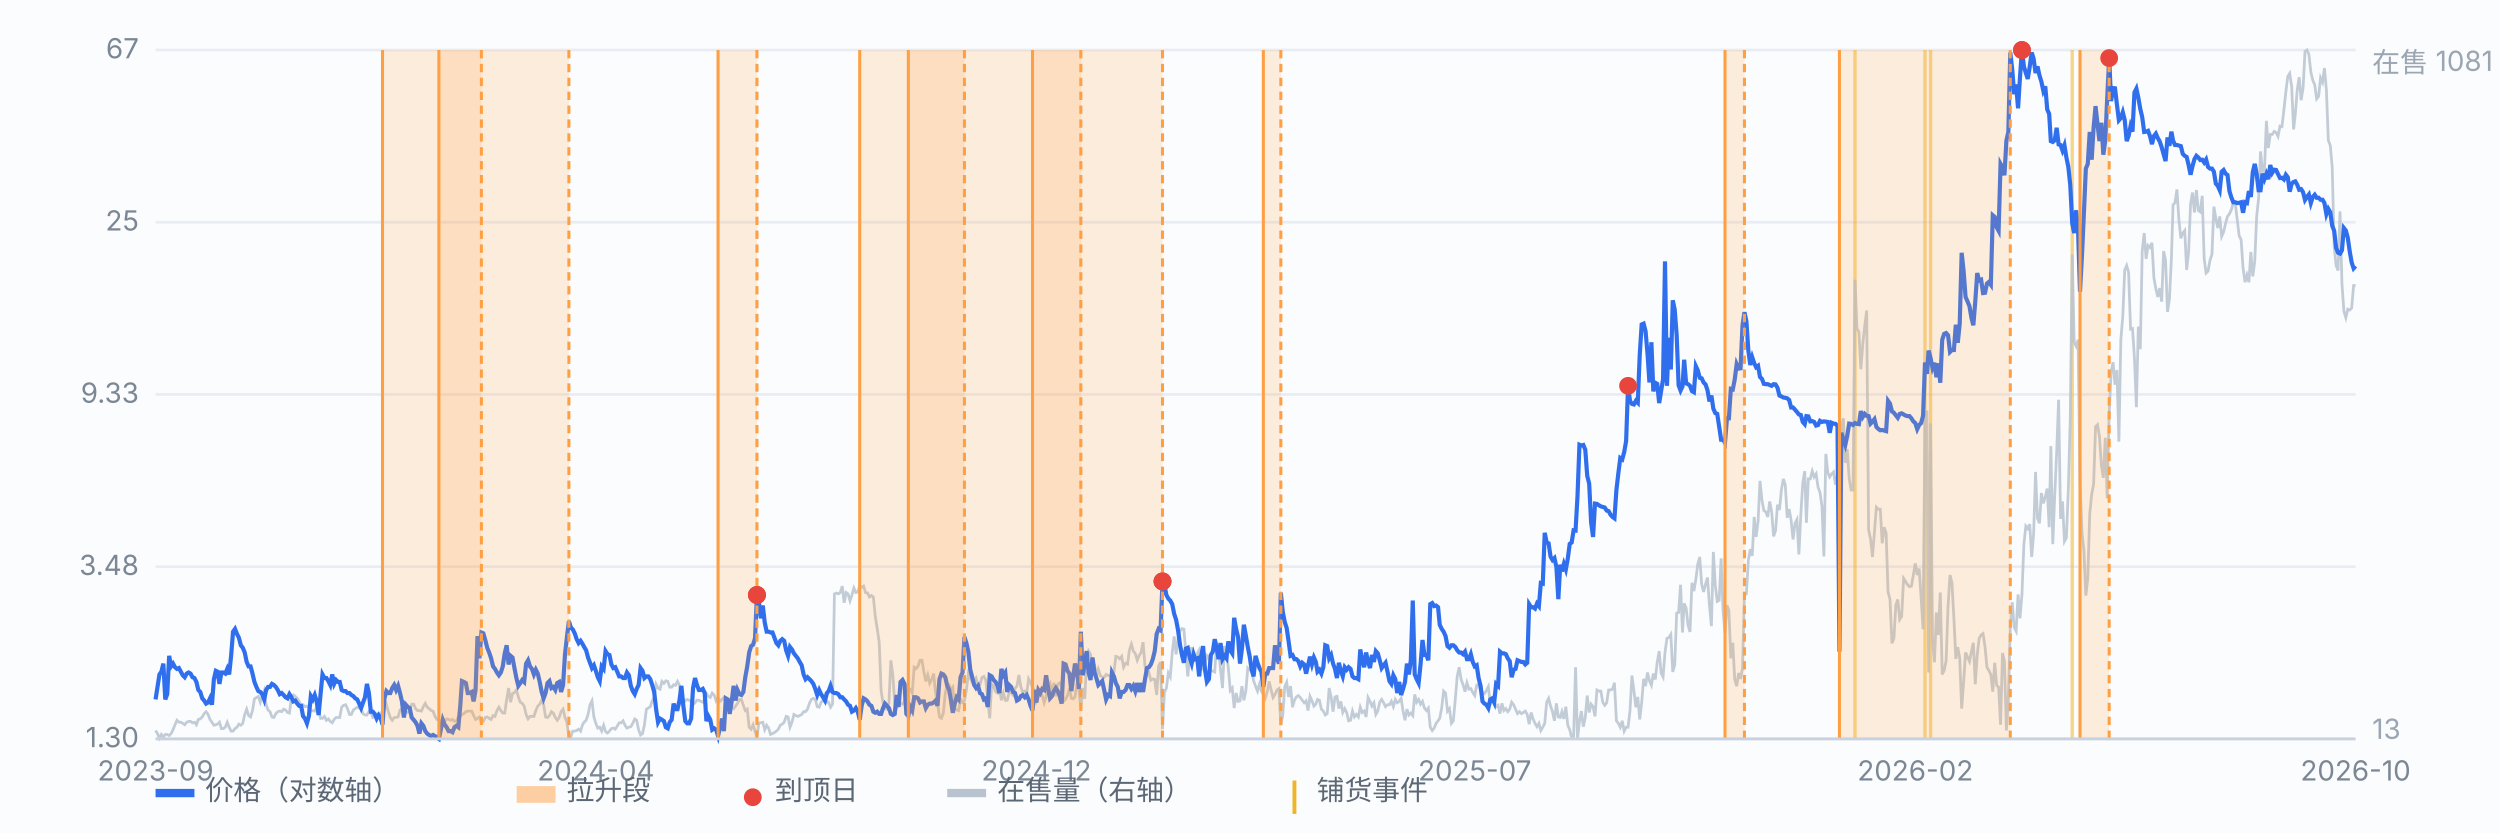
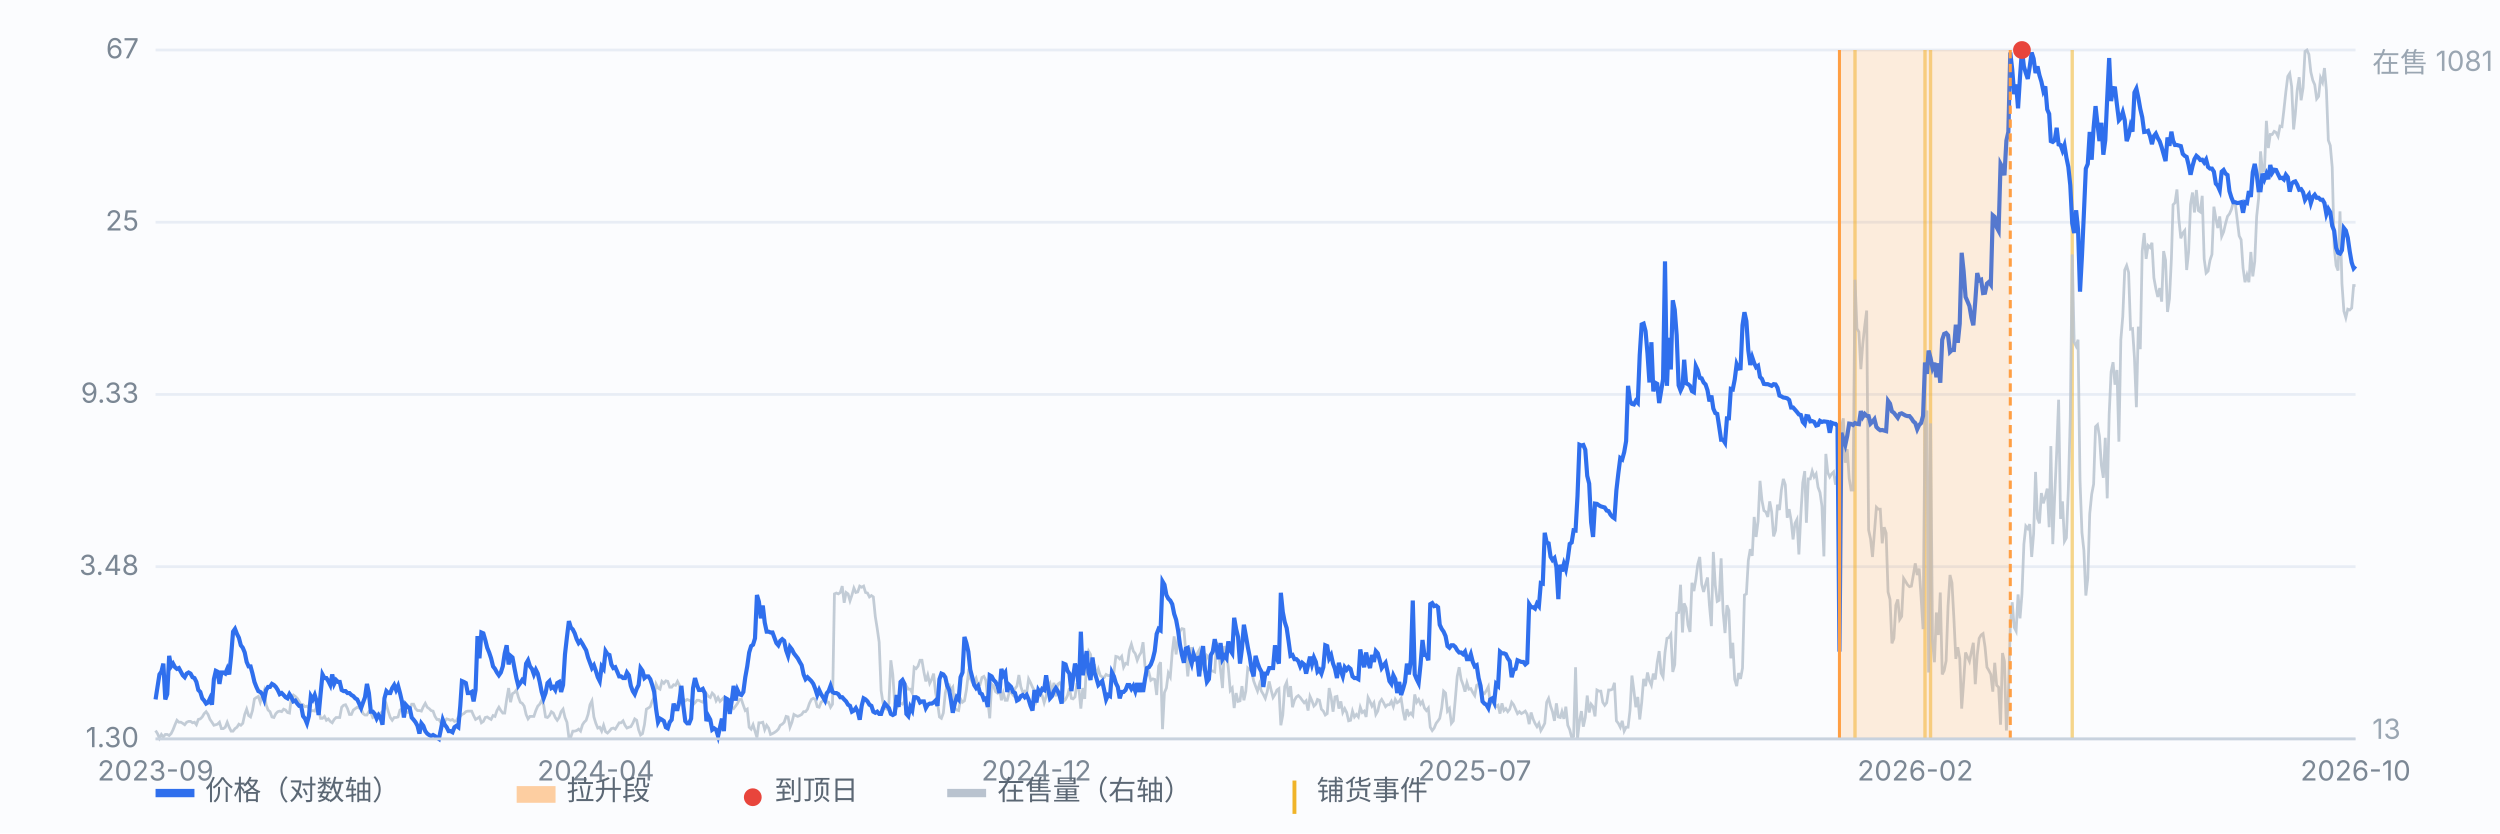
<svg xmlns="http://www.w3.org/2000/svg" viewBox="0 0 900 300" preserveAspectRatio="xMidYMid meet" style="width:100%;max-width:900px;height:auto;display:block" font-family="-apple-system,Segoe UI,Microsoft YaHei,sans-serif" font-size="10">
  <rect x="0" y="0" width="900" height="300" fill="#fbfcfe" />
  <line x1="56" y1="266.0" x2="848" y2="266.0" stroke="#e8edf5" stroke-width="1" />
  <text x="50" y="269.0" text-anchor="end" fill="#7b8794">1.30</text>
  <line x1="56" y1="204.0" x2="848" y2="204.0" stroke="#e8edf5" stroke-width="1" />
  <text x="50" y="207.0" text-anchor="end" fill="#7b8794">3.48</text>
  <line x1="56" y1="142.0" x2="848" y2="142.0" stroke="#e8edf5" stroke-width="1" />
  <text x="50" y="145.0" text-anchor="end" fill="#7b8794">9.33</text>
  <line x1="56" y1="80.0" x2="848" y2="80.0" stroke="#e8edf5" stroke-width="1" />
  <text x="50" y="83.0" text-anchor="end" fill="#7b8794">25</text>
  <line x1="56" y1="18.0" x2="848" y2="18.0" stroke="#e8edf5" stroke-width="1" />
  <text x="50" y="21.0" text-anchor="end" fill="#7b8794">67</text>
  <line x1="667.8" y1="18" x2="667.8" y2="266" stroke="#f0b429" stroke-width="1.2" opacity="0.55" />
  <line x1="693.0" y1="18" x2="693.0" y2="266" stroke="#f0b429" stroke-width="1.2" opacity="0.55" />
  <line x1="695.0" y1="18" x2="695.0" y2="266" stroke="#f0b429" stroke-width="1.2" opacity="0.55" />
  <line x1="746.0" y1="18" x2="746.0" y2="266" stroke="#f0b429" stroke-width="1.2" opacity="0.55" />
  <path d="M56.0 263.0 L56.7 264.1 L57.4 265.8 L58.1 264.4 L58.8 265.3 L59.5 264.4 L60.2 264.4 L60.9 264.8 L61.6 264.1 L62.3 262.7 L63.0 260.9 L63.7 259.3 L64.4 260.0 L65.1 260.0 L65.8 260.4 L66.5 260.9 L67.2 260.0 L67.9 259.7 L68.6 259.7 L69.3 260.2 L70.0 260.0 L70.7 260.9 L71.4 259.0 L72.1 258.8 L72.8 258.1 L73.5 256.9 L74.2 256.2 L74.9 257.2 L75.6 259.0 L76.3 260.0 L77.0 261.1 L77.7 260.9 L78.3 260.7 L79.0 260.0 L79.7 262.3 L80.4 262.3 L81.1 261.8 L81.8 260.0 L82.5 261.8 L83.2 263.2 L83.9 263.2 L84.6 262.3 L85.3 261.8 L86.0 260.7 L86.7 261.1 L87.4 260.4 L88.1 257.2 L88.8 255.3 L89.5 257.6 L90.2 258.1 L90.9 255.8 L91.6 251.6 L92.3 251.1 L93.0 250.7 L93.7 252.8 L94.4 250.4 L95.1 248.6 L95.8 253.7 L96.5 255.6 L97.2 256.2 L97.9 258.1 L98.6 258.3 L99.3 256.9 L100.0 256.2 L100.7 256.0 L101.4 256.2 L102.1 255.3 L102.8 255.6 L103.5 256.5 L104.2 256.7 L104.9 251.1 L105.6 250.2 L106.3 250.7 L107.0 251.4 L107.7 252.5 L108.4 253.9 L109.1 253.7 L109.8 254.4 L110.5 254.2 L111.2 254.9 L111.9 256.0 L112.6 255.8 L113.3 256.0 L114.0 254.6 L114.7 255.3 L115.4 258.6 L116.1 258.6 L116.8 257.9 L117.5 259.3 L118.2 258.8 L118.9 259.7 L119.6 260.2 L120.3 259.0 L121.0 258.3 L121.7 258.3 L122.3 258.3 L123.0 254.6 L123.7 253.9 L124.4 253.7 L125.1 255.1 L125.8 257.2 L126.5 257.2 L127.2 255.6 L127.9 255.1 L128.6 254.6 L129.3 254.9 L130.0 255.1 L130.7 256.9 L131.4 257.4 L132.1 257.4 L132.8 256.2 L133.5 256.5 L134.2 258.3 L134.9 257.9 L135.6 257.6 L136.3 257.9 L137.0 256.7 L137.7 256.2 L138.4 255.3 L139.1 253.7 L139.8 256.2 L140.5 258.3 L141.2 259.3 L141.9 258.3 L142.6 258.3 L143.3 258.1 L144.0 255.6 L144.7 255.3 L145.4 256.2 L146.1 256.2 L146.8 256.5 L147.5 255.8 L148.2 253.5 L148.9 253.5 L149.6 255.1 L150.3 255.8 L151.0 255.8 L151.7 256.0 L152.4 254.4 L153.1 253.2 L153.8 254.6 L154.5 255.1 L155.2 255.8 L155.9 256.0 L156.6 257.9 L157.3 259.0 L158.0 259.0 L158.7 260.2 L159.4 260.7 L160.1 259.7 L160.8 258.8 L161.5 259.0 L162.2 259.3 L162.9 259.0 L163.6 259.7 L164.3 259.5 L165.0 258.1 L165.7 257.9 L166.3 257.2 L167.0 256.9 L167.7 256.2 L168.4 256.0 L169.1 256.0 L169.8 256.0 L170.5 257.6 L171.2 259.0 L171.9 258.6 L172.6 258.1 L173.3 260.2 L174.0 259.7 L174.7 258.3 L175.4 258.1 L176.1 258.6 L176.8 259.0 L177.5 257.6 L178.2 257.9 L178.9 255.8 L179.6 254.6 L180.3 255.8 L181.0 256.7 L181.7 256.7 L182.4 251.8 L183.1 247.7 L183.8 252.8 L184.5 249.7 L185.2 249.3 L185.9 248.4 L186.6 250.9 L187.3 252.8 L188.0 253.2 L188.7 254.2 L189.4 257.2 L190.1 258.8 L190.8 257.9 L191.5 257.9 L192.2 257.9 L192.9 255.8 L193.6 254.2 L194.3 253.5 L195.0 252.1 L195.7 253.7 L196.4 258.1 L197.1 258.3 L197.8 257.6 L198.5 256.2 L199.2 256.7 L199.9 258.3 L200.6 259.3 L201.3 258.3 L202.0 256.2 L202.7 255.3 L203.4 258.3 L204.1 260.0 L204.8 265.5 L205.5 265.3 L206.2 263.2 L206.9 263.2 L207.6 263.0 L208.3 262.5 L209.0 263.2 L209.7 260.9 L210.3 260.0 L211.0 259.3 L211.7 257.2 L212.4 253.7 L213.1 252.3 L213.8 258.1 L214.5 260.4 L215.2 262.1 L215.9 261.8 L216.6 263.2 L217.3 261.1 L218.0 263.4 L218.7 263.9 L219.4 263.2 L220.1 262.3 L220.8 262.1 L221.5 262.5 L222.2 261.4 L222.9 260.2 L223.6 260.2 L224.3 259.5 L225.0 261.1 L225.7 262.1 L226.4 261.8 L227.1 261.6 L227.8 260.4 L228.5 258.8 L229.2 259.3 L229.9 262.7 L230.6 264.6 L231.3 264.1 L232.0 260.9 L232.7 255.3 L233.4 254.9 L234.1 254.4 L234.8 252.3 L235.5 251.1 L236.2 246.3 L236.9 247.7 L237.6 248.1 L238.3 245.3 L239.0 246.0 L239.7 245.1 L240.4 245.3 L241.1 247.4 L241.8 247.4 L242.5 246.5 L243.2 246.7 L243.9 245.3 L244.6 246.7 L245.3 252.8 L246.0 251.6 L246.7 252.3 L247.4 251.8 L248.1 252.1 L248.8 252.5 L249.5 253.7 L250.2 253.0 L250.9 252.1 L251.6 252.1 L252.3 252.5 L253.0 252.8 L253.7 251.6 L254.3 249.7 L255.0 250.7 L255.7 251.1 L256.4 249.5 L257.1 250.2 L257.8 252.3 L258.5 251.1 L259.2 252.5 L259.9 251.8 L260.6 251.1 L261.3 253.5 L262.0 251.8 L262.7 252.5 L263.4 254.6 L264.1 255.1 L264.8 254.2 L265.5 253.2 L266.2 251.8 L266.9 251.8 L267.6 253.9 L268.3 255.8 L269.0 255.3 L269.7 261.8 L270.4 262.5 L271.1 260.9 L271.8 263.2 L272.5 265.5 L273.2 260.2 L273.9 260.2 L274.6 260.0 L275.3 262.7 L276.0 261.1 L276.7 262.1 L277.4 264.4 L278.1 264.1 L278.8 263.7 L279.5 263.2 L280.2 262.5 L280.9 261.1 L281.6 260.7 L282.3 260.0 L283.0 257.9 L283.7 258.1 L284.4 261.8 L285.1 260.0 L285.8 257.2 L286.5 257.6 L287.2 257.9 L287.9 257.6 L288.6 257.2 L289.3 256.2 L290.0 256.2 L290.7 255.3 L291.4 253.2 L292.1 251.8 L292.8 251.4 L293.5 251.8 L294.2 254.4 L294.9 254.6 L295.6 252.8 L296.3 252.3 L297.0 250.4 L297.7 252.8 L298.3 252.8 L299.0 254.6 L299.7 253.5 L300.4 213.8 L301.1 213.5 L301.8 213.8 L302.5 213.3 L303.2 211.0 L303.9 217.0 L304.6 213.3 L305.3 213.8 L306.0 216.3 L306.7 214.2 L307.4 211.7 L308.1 213.3 L308.8 213.1 L309.5 211.0 L310.2 211.4 L310.9 211.0 L311.6 213.3 L312.3 213.5 L313.0 214.9 L313.7 214.4 L314.4 214.9 L315.1 221.9 L315.8 226.3 L316.5 231.2 L317.2 248.6 L317.9 253.2 L318.6 254.9 L319.3 255.3 L320.0 253.2 L320.7 237.7 L321.4 242.8 L322.1 253.2 L322.8 254.9 L323.5 253.7 L324.2 253.2 L324.9 253.5 L325.6 252.5 L326.3 247.0 L327.0 248.1 L327.7 248.1 L328.4 249.5 L329.1 240.2 L329.8 240.7 L330.5 239.8 L331.2 237.7 L331.9 237.7 L332.6 241.9 L333.3 245.3 L334.0 243.0 L334.7 246.0 L335.4 244.6 L336.1 242.5 L336.8 249.3 L337.5 253.0 L338.2 258.1 L338.9 258.6 L339.6 256.7 L340.3 249.5 L341.0 246.5 L341.7 246.5 L342.3 248.4 L343.0 247.4 L343.7 254.9 L344.4 255.6 L345.1 255.8 L345.8 251.6 L346.5 252.8 L347.2 252.3 L347.9 248.4 L348.6 242.5 L349.3 244.2 L350.0 245.6 L350.7 245.6 L351.4 244.2 L352.1 246.7 L352.8 246.5 L353.5 243.9 L354.2 243.5 L354.9 244.9 L355.6 251.8 L356.3 258.6 L357.0 246.3 L357.7 247.0 L358.4 249.0 L359.1 249.5 L359.8 247.7 L360.5 252.1 L361.2 249.5 L361.9 252.1 L362.6 252.1 L363.3 249.3 L364.0 249.3 L364.7 250.2 L365.4 247.9 L366.1 247.0 L366.8 243.0 L367.5 247.2 L368.2 249.3 L368.9 248.8 L369.6 249.7 L370.3 244.4 L371.0 245.8 L371.7 247.4 L372.4 248.6 L373.1 252.5 L373.8 250.9 L374.5 249.7 L375.2 250.4 L375.9 253.0 L376.6 250.7 L377.3 247.2 L378.0 246.0 L378.7 249.7 L379.4 245.8 L380.1 250.7 L380.8 246.3 L381.5 245.8 L382.2 247.2 L382.9 252.5 L383.6 251.8 L384.3 250.4 L385.0 247.7 L385.7 251.4 L386.3 251.6 L387.0 250.9 L387.7 246.0 L388.4 247.9 L389.1 255.1 L389.8 247.7 L390.5 251.6 L391.2 237.7 L391.9 234.4 L392.6 235.6 L393.3 241.4 L394.0 239.1 L394.7 243.2 L395.4 240.9 L396.1 243.2 L396.8 243.7 L397.5 243.9 L398.2 242.8 L398.9 243.2 L399.6 243.2 L400.3 243.2 L401.0 242.1 L401.7 236.3 L402.4 236.5 L403.1 237.2 L403.8 236.3 L404.5 240.2 L405.2 238.8 L405.9 239.1 L406.6 234.0 L407.3 231.9 L408.0 234.4 L408.7 235.3 L409.4 237.7 L410.1 236.0 L410.8 234.9 L411.5 231.2 L412.2 239.8 L412.9 243.0 L413.6 242.1 L414.3 244.9 L415.0 244.4 L415.7 244.6 L416.4 250.2 L417.1 239.8 L417.8 238.4 L418.5 262.5 L419.2 249.3 L419.9 247.7 L420.6 242.3 L421.3 243.7 L422.0 234.9 L422.7 229.1 L423.4 235.6 L424.1 229.8 L424.8 227.2 L425.5 226.3 L426.2 226.5 L426.9 234.9 L427.6 243.5 L428.3 236.0 L429.0 233.0 L429.7 237.4 L430.3 237.2 L431.0 235.3 L431.7 234.0 L432.4 241.4 L433.1 235.8 L433.8 238.6 L434.5 236.0 L435.2 236.7 L435.9 241.4 L436.6 241.6 L437.3 241.9 L438.0 231.2 L438.7 234.2 L439.4 241.2 L440.1 247.7 L440.8 232.6 L441.5 234.9 L442.2 240.5 L442.9 248.6 L443.6 247.7 L444.3 254.9 L445.0 249.5 L445.7 252.5 L446.4 252.3 L447.1 247.0 L447.8 252.1 L448.5 248.8 L449.2 240.5 L449.9 241.2 L450.6 241.4 L451.3 245.1 L452.0 247.0 L452.7 248.8 L453.4 246.3 L454.1 248.8 L454.8 250.0 L455.5 251.4 L456.2 249.0 L456.9 245.3 L457.6 248.4 L458.3 251.1 L459.0 250.0 L459.7 248.4 L460.4 247.9 L461.1 261.1 L461.8 257.4 L462.5 247.2 L463.2 245.6 L463.9 250.9 L464.6 247.0 L465.3 254.6 L466.0 252.1 L466.7 250.9 L467.4 250.4 L468.1 251.1 L468.8 252.1 L469.5 253.0 L470.2 252.3 L470.9 255.8 L471.6 250.7 L472.3 252.3 L473.0 254.2 L473.7 253.5 L474.3 251.8 L475.0 252.1 L475.7 255.3 L476.4 256.0 L477.1 257.4 L477.8 256.9 L478.5 247.7 L479.2 250.9 L479.9 256.2 L480.6 250.9 L481.3 250.7 L482.0 255.1 L482.7 252.5 L483.4 256.5 L484.1 255.1 L484.8 256.5 L485.5 259.5 L486.2 259.3 L486.9 256.0 L487.6 258.1 L488.3 257.2 L489.0 258.1 L489.7 254.6 L490.4 256.5 L491.1 256.0 L491.8 258.1 L492.5 251.1 L493.2 252.5 L493.9 254.2 L494.6 253.0 L495.3 257.2 L496.0 256.0 L496.7 252.8 L497.4 251.8 L498.1 253.0 L498.8 254.4 L499.5 253.7 L500.2 253.7 L500.9 252.5 L501.6 254.4 L502.3 251.8 L503.0 253.0 L503.7 252.5 L504.4 251.4 L505.1 256.0 L505.8 259.3 L506.5 255.3 L507.2 257.4 L507.9 256.7 L508.6 257.6 L509.3 250.0 L510.0 252.8 L510.7 251.8 L511.4 253.5 L512.1 252.5 L512.8 254.9 L513.5 255.8 L514.2 254.9 L514.9 261.8 L515.6 263.0 L516.3 262.1 L517.0 260.4 L517.7 259.5 L518.3 258.6 L519.0 254.9 L519.7 248.8 L520.4 249.5 L521.1 256.0 L521.8 255.1 L522.5 260.4 L523.2 259.5 L523.9 251.8 L524.6 243.5 L525.3 240.2 L526.0 244.6 L526.7 246.5 L527.4 249.0 L528.1 245.8 L528.8 248.1 L529.5 247.9 L530.2 249.3 L530.9 250.4 L531.6 246.7 L532.3 246.3 L533.0 248.4 L533.7 249.3 L534.4 249.7 L535.1 248.6 L535.8 247.2 L536.5 253.5 L537.2 252.1 L537.9 252.8 L538.6 254.4 L539.3 253.9 L540.0 256.9 L540.7 253.2 L541.4 255.8 L542.1 255.1 L542.8 256.2 L543.5 255.3 L544.2 252.8 L544.9 253.7 L545.6 255.3 L546.3 256.9 L547.0 256.2 L547.7 256.9 L548.4 256.5 L549.1 256.0 L549.8 257.2 L550.5 260.7 L551.2 256.5 L551.9 258.8 L552.6 260.4 L553.3 261.6 L554.0 260.4 L554.7 263.0 L555.4 261.8 L556.1 260.4 L556.8 252.8 L557.5 251.4 L558.2 254.2 L558.9 256.2 L559.6 259.5 L560.3 253.2 L561.0 258.1 L561.7 258.3 L562.3 256.2 L563.0 258.8 L563.7 254.4 L564.4 261.1 L565.1 262.7 L565.8 265.5 L566.5 265.1 L567.2 240.2 L567.9 266.0 L568.6 259.7 L569.3 256.0 L570.0 261.6 L570.7 258.3 L571.4 250.4 L572.1 256.5 L572.8 253.5 L573.5 254.4 L574.2 257.9 L574.9 248.4 L575.6 248.8 L576.3 248.8 L577.0 252.8 L577.7 253.9 L578.4 253.0 L579.1 248.4 L579.8 248.4 L580.5 248.1 L581.2 245.8 L581.9 259.5 L582.6 260.4 L583.3 261.8 L584.0 259.5 L584.7 263.2 L585.4 261.8 L586.1 261.8 L586.8 255.8 L587.5 243.2 L588.2 248.6 L588.9 254.6 L589.6 250.9 L590.3 259.0 L591.0 253.0 L591.7 244.4 L592.4 247.0 L593.1 242.1 L593.8 245.1 L594.5 246.7 L595.2 242.5 L595.9 244.6 L596.6 238.4 L597.3 234.4 L598.0 242.3 L598.7 243.7 L599.4 234.9 L600.1 229.8 L600.8 229.5 L601.5 228.4 L602.2 241.9 L602.9 239.3 L603.6 220.7 L604.3 220.5 L605.0 210.5 L605.7 227.7 L606.3 217.2 L607.0 218.9 L607.7 225.1 L608.4 227.5 L609.1 209.8 L609.8 212.8 L610.5 208.6 L611.2 203.1 L611.9 200.5 L612.6 210.3 L613.3 213.1 L614.0 210.3 L614.7 207.9 L615.4 217.9 L616.1 225.4 L616.8 198.7 L617.5 210.7 L618.2 216.5 L618.9 216.1 L619.6 201.0 L620.3 220.0 L621.0 227.9 L621.7 217.9 L622.4 219.8 L623.1 237.0 L623.8 231.4 L624.5 244.6 L625.2 247.0 L625.9 242.3 L626.6 244.4 L627.3 240.5 L628.0 214.2 L628.7 213.8 L629.4 201.7 L630.1 197.7 L630.8 200.1 L631.5 186.1 L632.2 193.3 L632.9 187.7 L633.6 173.1 L634.3 180.1 L635.0 183.8 L635.7 184.3 L636.4 186.1 L637.1 180.5 L637.8 184.3 L638.5 193.1 L639.2 191.0 L639.9 181.7 L640.6 183.6 L641.3 176.4 L642.0 172.4 L642.7 174.5 L643.4 186.4 L644.1 183.3 L644.8 187.3 L645.5 194.2 L646.2 188.4 L646.9 187.0 L647.6 199.6 L648.3 185.2 L649.0 173.8 L649.7 169.6 L650.3 188.2 L651.0 172.4 L651.7 172.4 L652.4 169.6 L653.1 171.7 L653.8 170.6 L654.5 175.4 L655.2 177.3 L655.9 182.2 L656.6 200.3 L657.3 163.4 L658.0 170.1 L658.7 171.7 L659.4 170.6 L660.1 169.9 L660.8 174.5 L661.5 171.0 L662.2 164.3 L662.9 153.8 L663.6 150.6 L664.3 166.6 L665.0 161.7 L665.7 172.2 L666.4 176.4 L667.1 176.4 L667.8 100.7 L668.5 118.3 L669.2 119.5 L669.9 132.9 L670.6 123.9 L671.3 117.4 L672.0 111.8 L672.7 190.8 L673.4 194.0 L674.1 200.5 L674.8 191.5 L675.5 182.6 L676.2 183.3 L676.9 183.3 L677.6 195.6 L678.3 189.8 L679.0 191.9 L679.7 213.1 L680.4 215.8 L681.1 231.6 L681.8 229.8 L682.5 217.9 L683.2 215.8 L683.9 223.0 L684.6 221.9 L685.3 208.2 L686.0 209.3 L686.7 210.5 L687.4 211.2 L688.1 211.0 L688.8 207.0 L689.5 202.8 L690.2 207.0 L690.9 204.7 L691.6 215.1 L692.3 226.5 L693.0 150.4 L693.7 147.8 L694.3 242.1 L695.0 152.4 L695.7 230.7 L696.4 238.4 L697.1 220.5 L697.8 228.6 L698.5 213.3 L699.2 242.8 L699.9 241.4 L700.6 237.9 L701.3 218.2 L702.0 207.0 L702.7 209.8 L703.4 222.6 L704.1 237.2 L704.8 233.0 L705.5 237.0 L706.2 255.1 L706.9 245.6 L707.6 234.9 L708.3 236.5 L709.0 238.1 L709.7 234.7 L710.4 231.4 L711.1 246.3 L711.8 235.8 L712.5 229.8 L713.2 228.6 L713.9 228.1 L714.6 232.8 L715.3 240.2 L716.0 241.4 L716.7 242.8 L717.4 249.0 L718.1 238.6 L718.8 246.7 L719.5 247.4 L720.2 260.9 L720.9 235.1 L721.6 238.1 L722.3 263.0 L723.0 251.4 L723.7 226.1 L724.4 216.8 L725.1 225.8 L725.8 227.2 L726.5 214.0 L727.2 222.6 L727.9 214.0 L728.6 195.9 L729.3 189.4 L730.0 190.3 L730.7 188.7 L731.4 200.5 L732.1 192.2 L732.8 169.9 L733.5 186.6 L734.2 188.4 L734.9 177.5 L735.6 181.2 L736.3 178.9 L737.0 175.9 L737.7 189.8 L738.3 160.6 L739.0 195.9 L739.7 178.2 L740.4 162.9 L741.1 143.9 L741.8 186.8 L742.5 180.5 L743.2 194.9 L743.9 193.6 L744.6 176.1 L745.3 150.4 L746.0 91.6 L746.7 123.2 L747.4 124.6 L748.1 122.3 L748.8 172.9 L749.5 191.7 L750.2 198.2 L750.9 214.4 L751.6 208.2 L752.3 185.0 L753.0 178.0 L753.7 174.3 L754.4 153.6 L755.1 152.9 L755.8 157.1 L756.5 167.5 L757.2 172.0 L757.9 157.6 L758.6 179.4 L759.3 149.2 L760.0 133.9 L760.7 130.4 L761.4 138.5 L762.1 133.2 L762.8 159.0 L763.5 122.3 L764.2 113.9 L764.9 97.2 L765.6 95.6 L766.3 98.1 L767.0 118.5 L767.7 118.3 L768.4 128.8 L769.1 146.6 L769.8 117.6 L770.5 125.7 L771.2 90.4 L771.9 83.9 L772.6 93.2 L773.3 88.4 L774.0 89.1 L774.7 87.4 L775.4 100.0 L776.1 103.9 L776.8 106.9 L777.5 103.7 L778.2 108.6 L778.9 90.4 L779.6 93.7 L780.3 112.3 L781.0 107.6 L781.7 93.2 L782.3 73.7 L783.0 73.0 L783.7 68.2 L784.4 79.1 L785.1 85.8 L785.8 83.9 L786.5 83.0 L787.2 97.2 L787.9 90.7 L788.6 73.5 L789.3 69.3 L790.0 76.5 L790.7 68.4 L791.4 75.8 L792.1 76.3 L792.8 70.5 L793.5 93.2 L794.2 98.3 L794.9 97.6 L795.6 93.7 L796.3 91.6 L797.0 74.4 L797.7 78.6 L798.4 82.1 L799.1 77.9 L799.8 85.1 L800.5 83.5 L801.2 80.5 L801.9 77.9 L802.6 77.0 L803.3 75.4 L804.0 72.8 L804.7 73.3 L805.4 79.1 L806.1 84.9 L806.8 86.3 L807.5 96.5 L808.2 101.6 L808.9 99.0 L809.6 101.6 L810.3 90.7 L811.0 99.5 L811.7 94.2 L812.4 77.9 L813.1 71.4 L813.8 54.5 L814.5 61.7 L815.2 61.4 L815.9 43.5 L816.6 53.3 L817.3 48.4 L818.0 48.4 L818.7 47.3 L819.4 47.7 L820.1 49.1 L820.8 45.4 L821.5 45.6 L822.2 39.6 L822.9 33.1 L823.6 27.5 L824.3 26.4 L825.0 31.2 L825.7 46.6 L826.3 41.2 L827.0 32.4 L827.7 27.8 L828.4 36.1 L829.1 31.7 L829.8 18.5 L830.5 18.0 L831.2 19.6 L831.9 25.9 L832.6 28.9 L833.3 30.5 L834.0 35.6 L834.7 34.7 L835.4 28.0 L836.1 29.6 L836.8 24.5 L837.5 32.4 L838.2 50.5 L838.9 52.4 L839.6 60.3 L840.3 88.8 L841.0 95.6 L841.7 97.4 L842.4 76.1 L843.1 102.1 L843.8 112.0 L844.5 114.4 L845.2 111.3 L845.9 111.6 L846.6 110.9 L847.3 102.8 L848.0 102.8" fill="none" stroke="#b9c3cf" stroke-width="1" opacity="0.85" />
  <text x="854" y="26" fill="#9aa6b2">在售 1081</text>
  <text x="854" y="266" fill="#9aa6b2">13</text>
  <path d="M56.0 251.8 L56.7 247.3 L57.4 242.8 L58.1 241.8 L58.8 238.9 L59.5 251.8 L60.2 249.9 L60.9 236.1 L61.6 239.9 L62.3 238.9 L63.0 240.2 L63.7 240.8 L64.4 240.5 L65.1 241.8 L65.8 243.1 L66.5 243.8 L67.2 242.5 L67.9 242.1 L68.6 242.5 L69.3 243.8 L70.0 244.1 L70.7 245.5 L71.4 248.4 L72.1 249.1 L72.8 251.4 L73.5 252.2 L74.2 253.3 L74.9 252.9 L75.6 251.4 L76.3 253.7 L77.0 244.5 L77.7 241.5 L78.3 241.8 L79.0 246.2 L79.7 242.1 L80.4 242.1 L81.1 242.5 L81.8 240.8 L82.5 242.8 L83.2 236.1 L83.9 227.4 L84.6 226.4 L85.3 228.2 L86.0 229.6 L86.7 232.3 L87.4 233.2 L88.1 234.9 L88.8 238.3 L89.5 239.9 L90.2 239.9 L90.9 242.5 L91.6 245.5 L92.3 247.3 L93.0 248.8 L93.7 249.1 L94.4 249.9 L95.1 251.8 L95.8 248.4 L96.5 247.3 L97.2 247.3 L97.9 246.2 L98.6 246.6 L99.3 247.3 L100.0 248.4 L100.7 249.9 L101.4 249.5 L102.1 250.2 L102.8 251.0 L103.5 251.4 L104.2 249.9 L104.9 251.0 L105.6 252.5 L106.3 252.2 L107.0 253.3 L107.7 254.1 L108.4 254.1 L109.1 257.8 L109.8 258.7 L110.5 260.4 L111.2 257.8 L111.9 250.6 L112.6 251.8 L113.3 250.2 L114.0 252.5 L114.7 257.4 L115.4 249.9 L116.1 242.8 L116.8 244.1 L117.5 244.1 L118.2 245.2 L118.9 246.6 L119.6 242.8 L120.3 246.2 L121.0 244.8 L121.7 245.5 L122.3 245.5 L123.0 248.4 L123.7 248.8 L124.4 248.8 L125.1 249.5 L125.8 249.5 L126.5 250.2 L127.2 250.6 L127.9 251.4 L128.6 251.8 L129.3 253.3 L130.0 254.9 L130.7 252.9 L131.4 251.0 L132.1 246.2 L132.8 249.5 L133.5 256.2 L134.2 256.2 L134.9 257.0 L135.6 258.7 L136.3 257.4 L137.0 258.3 L137.7 260.9 L138.4 251.4 L139.1 248.8 L139.8 249.5 L140.5 249.5 L141.2 247.7 L141.9 246.6 L142.6 248.4 L143.3 246.9 L144.0 249.5 L144.7 252.5 L145.4 258.3 L146.1 253.7 L146.8 254.5 L147.5 254.9 L148.2 258.3 L148.9 259.1 L149.6 260.0 L150.3 261.3 L151.0 264.1 L151.7 260.4 L152.4 261.3 L153.1 263.2 L153.8 264.1 L154.5 264.6 L155.2 265.0 L155.9 264.6 L156.6 265.0 L157.3 265.5 L158.0 266.0 L158.7 262.7 L159.4 259.1 L160.1 260.9 L160.8 261.8 L161.5 263.2 L162.2 263.2 L162.9 263.6 L163.6 261.8 L164.3 261.3 L165.0 261.8 L165.7 254.1 L166.3 245.2 L167.0 245.5 L167.7 245.9 L168.4 249.5 L169.1 249.5 L169.8 249.1 L170.5 252.5 L171.2 248.4 L171.9 229.0 L172.6 237.0 L173.3 227.7 L174.0 228.0 L174.7 230.4 L175.4 233.2 L176.1 234.9 L176.8 237.0 L177.5 239.9 L178.2 240.8 L178.9 242.1 L179.6 243.1 L180.3 242.1 L181.0 239.9 L181.7 235.2 L182.4 232.3 L183.1 239.2 L183.8 236.1 L184.5 236.7 L185.2 240.5 L185.9 244.1 L186.6 246.9 L187.3 245.9 L188.0 244.8 L188.7 245.5 L189.4 238.9 L190.1 237.7 L190.8 239.9 L191.5 240.8 L192.2 242.8 L192.9 241.1 L193.6 242.5 L194.3 245.5 L195.0 249.1 L195.7 251.4 L196.4 249.5 L197.1 245.9 L197.8 245.2 L198.5 247.7 L199.2 247.3 L199.9 248.4 L200.6 245.9 L201.3 245.5 L202.0 249.1 L202.7 246.6 L203.4 235.5 L204.1 229.3 L204.8 223.6 L205.5 225.9 L206.2 226.6 L206.9 228.0 L207.6 230.1 L208.3 231.5 L209.0 230.7 L209.7 231.8 L210.3 232.9 L211.0 234.1 L211.7 236.7 L212.4 238.6 L213.1 240.5 L213.8 239.5 L214.5 241.5 L215.2 243.8 L215.9 245.2 L216.6 239.9 L217.3 240.8 L218.0 234.4 L218.7 235.5 L219.4 235.8 L220.1 239.2 L220.8 240.5 L221.5 240.2 L222.2 241.8 L222.9 243.5 L223.6 243.5 L224.3 244.1 L225.0 244.1 L225.7 242.1 L226.4 243.1 L227.1 246.9 L227.8 248.8 L228.5 249.9 L229.2 248.0 L229.9 246.6 L230.6 240.5 L231.3 241.5 L232.0 244.1 L232.7 243.5 L233.4 243.5 L234.1 244.5 L234.8 246.6 L235.5 249.1 L236.2 255.3 L236.9 260.0 L237.6 258.7 L238.3 259.1 L239.0 259.6 L239.7 261.8 L240.4 262.2 L241.1 260.0 L241.8 259.1 L242.5 253.3 L243.2 255.3 L243.9 255.3 L244.6 252.2 L245.3 246.9 L246.0 254.1 L246.7 259.6 L247.4 260.4 L248.1 260.4 L248.8 258.7 L249.5 247.7 L250.2 244.1 L250.9 246.6 L251.6 248.4 L252.3 248.4 L253.0 248.0 L253.7 249.5 L254.3 259.6 L255.0 257.8 L255.7 259.1 L256.4 262.7 L257.1 262.2 L257.8 262.7 L258.5 265.0 L259.2 261.8 L259.9 258.7 L260.6 263.2 L261.3 251.4 L262.0 251.8 L262.7 257.0 L263.4 252.5 L264.1 246.9 L264.8 252.2 L265.5 248.4 L266.2 249.9 L266.9 250.2 L267.6 249.1 L268.3 243.8 L269.0 239.9 L269.7 234.9 L270.4 232.6 L271.1 232.1 L271.8 229.8 L272.5 214.2 L273.2 216.6 L273.9 222.6 L274.6 218.0 L275.3 224.1 L276.0 227.4 L276.7 227.4 L277.4 227.7 L278.1 227.7 L278.8 229.6 L279.5 231.5 L280.2 232.3 L280.9 230.7 L281.6 230.1 L282.3 230.7 L283.0 234.1 L283.7 236.1 L284.4 232.9 L285.1 233.8 L285.8 235.2 L286.5 236.1 L287.2 237.0 L287.9 238.3 L288.6 239.5 L289.3 242.8 L290.0 244.5 L290.7 243.8 L291.4 244.5 L292.1 245.2 L292.8 246.2 L293.5 248.0 L294.2 250.2 L294.9 248.4 L295.6 249.9 L296.3 251.0 L297.0 252.2 L297.7 249.5 L298.3 248.8 L299.0 246.9 L299.7 249.1 L300.4 249.5 L301.1 249.5 L301.8 249.9 L302.5 251.0 L303.2 251.0 L303.9 251.8 L304.6 252.5 L305.3 253.7 L306.0 254.1 L306.7 256.2 L307.4 255.8 L308.1 254.9 L308.8 256.2 L309.5 259.1 L310.2 254.1 L310.9 251.4 L311.6 251.8 L312.3 252.5 L313.0 253.7 L313.7 254.1 L314.4 256.2 L315.1 256.6 L315.8 256.2 L316.5 257.0 L317.2 257.0 L317.9 254.9 L318.6 253.3 L319.3 254.1 L320.0 254.9 L320.7 257.0 L321.4 257.4 L322.1 257.0 L322.8 250.2 L323.5 254.5 L324.2 245.5 L324.9 244.8 L325.6 246.2 L326.3 257.0 L327.0 257.8 L327.7 254.5 L328.4 255.8 L329.1 251.0 L329.8 251.0 L330.5 251.4 L331.2 252.9 L331.9 252.5 L332.6 252.5 L333.3 254.9 L334.0 253.7 L334.7 253.3 L335.4 253.3 L336.1 252.9 L336.8 252.2 L337.5 254.1 L338.2 244.5 L338.9 242.5 L339.6 242.8 L340.3 243.8 L341.0 246.9 L341.7 248.4 L342.3 251.8 L343.0 256.6 L343.7 253.3 L344.4 251.0 L345.1 251.8 L345.8 243.8 L346.5 242.1 L347.2 229.3 L347.9 231.5 L348.6 234.6 L349.3 241.1 L350.0 243.8 L350.7 246.6 L351.4 247.7 L352.1 246.9 L352.8 249.5 L353.5 249.9 L354.2 251.8 L354.9 251.4 L355.6 254.5 L356.3 243.1 L357.0 243.5 L357.7 244.8 L358.4 245.5 L359.1 246.9 L359.8 249.5 L360.5 240.8 L361.2 243.1 L361.9 242.1 L362.6 249.1 L363.3 246.6 L364.0 247.3 L364.7 249.1 L365.4 249.5 L366.1 252.2 L366.8 251.8 L367.5 250.6 L368.2 250.2 L368.9 251.0 L369.6 250.2 L370.3 251.8 L371.0 254.1 L371.7 255.8 L372.4 248.4 L373.1 252.9 L373.8 248.4 L374.5 249.5 L375.2 248.0 L375.9 248.4 L376.6 243.1 L377.3 247.7 L378.0 251.4 L378.7 250.6 L379.4 248.8 L380.1 247.7 L380.8 248.8 L381.5 250.6 L382.2 253.3 L382.9 238.9 L383.6 239.2 L384.3 241.5 L385.0 242.5 L385.7 248.8 L386.3 244.1 L387.0 238.9 L387.7 241.1 L388.4 248.0 L389.1 227.4 L389.8 243.1 L390.5 238.9 L391.2 234.4 L391.9 242.1 L392.6 244.8 L393.3 236.7 L394.0 242.1 L394.7 244.1 L395.4 246.6 L396.1 245.9 L396.8 245.2 L397.5 248.4 L398.2 251.8 L398.9 250.2 L399.6 250.6 L400.3 242.1 L401.0 243.5 L401.7 245.9 L402.4 247.3 L403.1 251.4 L403.8 249.1 L404.5 249.1 L405.2 248.4 L405.9 246.6 L406.6 246.6 L407.3 248.0 L408.0 246.9 L408.7 248.8 L409.4 245.9 L410.1 249.1 L410.8 245.9 L411.5 249.1 L412.2 244.5 L412.9 240.5 L413.6 240.2 L414.3 239.2 L415.0 237.3 L415.7 234.4 L416.4 228.2 L417.1 226.4 L417.8 226.9 L418.5 209.3 L419.2 210.5 L419.9 214.2 L420.6 215.5 L421.3 216.2 L422.0 217.5 L422.7 221.0 L423.4 223.1 L424.1 226.9 L424.8 232.1 L425.5 235.8 L426.2 238.6 L426.9 233.5 L427.6 233.2 L428.3 236.7 L429.0 238.9 L429.7 235.5 L430.3 237.3 L431.0 237.0 L431.7 243.5 L432.4 236.4 L433.1 232.6 L433.8 241.1 L434.5 245.5 L435.2 244.5 L435.9 235.8 L436.6 234.6 L437.3 230.1 L438.0 233.5 L438.7 237.3 L439.4 231.5 L440.1 237.3 L440.8 236.1 L441.5 237.0 L442.2 230.9 L442.9 234.1 L443.6 235.2 L444.3 222.4 L445.0 226.4 L445.7 229.3 L446.4 238.9 L447.1 233.5 L447.8 224.9 L448.5 228.8 L449.2 232.9 L449.9 236.4 L450.6 241.1 L451.3 243.5 L452.0 236.1 L452.7 238.6 L453.4 240.5 L454.1 241.8 L454.8 247.3 L455.5 242.5 L456.2 242.5 L456.9 240.5 L457.6 240.5 L458.3 240.5 L459.0 232.3 L459.7 237.0 L460.4 238.9 L461.1 213.4 L461.8 220.3 L462.5 223.9 L463.2 226.1 L463.9 230.9 L464.6 236.1 L465.3 235.8 L466.0 237.3 L466.7 237.3 L467.4 238.0 L468.1 239.9 L468.8 238.6 L469.5 239.2 L470.2 242.5 L470.9 239.5 L471.6 236.4 L472.3 239.2 L473.0 236.7 L473.7 238.3 L474.3 241.8 L475.0 241.1 L475.7 242.5 L476.4 240.2 L477.1 232.3 L477.8 232.6 L478.5 237.0 L479.2 235.8 L479.9 238.9 L480.6 240.8 L481.3 244.1 L482.0 238.6 L482.7 241.5 L483.4 243.5 L484.1 240.2 L484.8 241.1 L485.5 240.2 L486.2 240.8 L486.9 243.5 L487.6 244.1 L488.3 244.1 L489.0 244.5 L489.7 233.8 L490.4 237.7 L491.1 240.2 L491.8 234.9 L492.5 238.3 L493.2 240.5 L493.9 235.8 L494.6 238.3 L495.3 234.4 L496.0 235.2 L496.7 237.7 L497.4 240.5 L498.1 239.5 L498.8 238.6 L499.5 241.8 L500.2 245.2 L500.9 246.2 L501.6 243.1 L502.3 244.5 L503.0 249.5 L503.7 245.5 L504.4 250.2 L505.1 248.0 L505.8 245.5 L506.5 238.9 L507.2 242.8 L507.9 237.7 L508.6 216.2 L509.3 242.8 L510.0 244.5 L510.7 245.9 L511.4 239.2 L512.1 230.4 L512.8 235.8 L513.5 235.8 L514.2 237.7 L514.9 217.5 L515.6 217.1 L516.3 218.2 L517.0 218.0 L517.7 218.6 L518.3 224.9 L519.0 226.4 L519.7 227.4 L520.4 229.0 L521.1 232.6 L521.8 233.2 L522.5 232.3 L523.2 232.3 L523.9 232.9 L524.6 234.1 L525.3 234.9 L526.0 234.9 L526.7 235.5 L527.4 234.6 L528.1 237.3 L528.8 237.3 L529.5 235.5 L530.2 238.3 L530.9 239.9 L531.6 239.5 L532.3 244.1 L533.0 246.9 L533.7 252.5 L534.4 253.3 L535.1 253.7 L535.8 254.9 L536.5 251.8 L537.2 251.4 L537.9 252.9 L538.6 246.2 L539.3 246.9 L540.0 234.6 L540.7 235.2 L541.4 235.2 L542.1 235.5 L542.8 237.0 L543.5 238.0 L544.2 243.8 L544.9 241.1 L545.6 240.8 L546.3 237.7 L547.0 238.0 L547.7 238.3 L548.4 238.3 L549.1 239.2 L549.8 238.6 L550.5 217.5 L551.2 218.6 L551.9 218.6 L552.6 219.1 L553.3 217.3 L554.0 218.2 L554.7 209.9 L555.4 210.1 L556.1 191.8 L556.8 195.3 L557.5 195.6 L558.2 200.4 L558.9 201.6 L559.6 200.9 L560.3 204.1 L561.0 215.7 L561.7 203.3 L562.3 205.7 L563.0 203.0 L563.7 205.0 L564.4 201.1 L565.1 195.8 L565.8 195.3 L566.5 190.9 L567.2 191.0 L567.9 178.6 L568.6 160.1 L569.3 160.4 L570.0 160.2 L570.7 161.9 L571.4 171.3 L572.1 174.1 L572.8 188.0 L573.5 193.3 L574.2 181.3 L574.9 181.4 L575.6 181.9 L576.3 182.3 L577.0 182.5 L577.7 182.7 L578.4 183.8 L579.1 184.0 L579.8 185.3 L580.5 186.1 L581.2 186.6 L581.9 176.5 L582.6 170.4 L583.3 164.9 L584.0 165.4 L584.7 162.8 L585.4 158.8 L586.1 138.9 L586.8 144.3 L587.5 145.4 L588.2 145.6 L588.9 144.3 L589.6 145.0 L590.3 127.8 L591.0 116.8 L591.7 116.5 L592.4 119.2 L593.1 127.3 L593.8 137.7 L594.5 123.2 L595.2 140.9 L595.9 137.8 L596.6 138.2 L597.3 145.1 L598.0 140.8 L598.7 136.5 L599.4 94.1 L600.1 138.9 L600.8 121.6 L601.5 133.0 L602.2 108.1 L602.9 111.5 L603.6 120.7 L604.3 138.7 L605.0 140.6 L605.7 139.1 L606.3 129.5 L607.0 138.0 L607.7 138.3 L608.4 138.9 L609.1 140.8 L609.8 141.2 L610.5 131.8 L611.2 133.3 L611.9 136.0 L612.6 136.2 L613.3 137.7 L614.0 138.4 L614.7 140.5 L615.4 144.5 L616.1 142.4 L616.8 147.1 L617.5 148.7 L618.2 149.0 L618.9 153.6 L619.6 158.3 L620.3 158.3 L621.0 159.4 L621.7 150.6 L622.4 150.6 L623.1 140.0 L623.8 140.2 L624.5 136.6 L625.2 131.1 L625.9 132.7 L626.6 132.6 L627.3 117.1 L628.0 112.4 L628.7 115.6 L629.4 126.2 L630.1 131.4 L630.8 128.6 L631.5 130.7 L632.2 132.2 L632.9 131.7 L633.6 135.7 L634.3 136.4 L635.0 138.2 L635.7 138.3 L636.4 138.3 L637.1 138.6 L637.8 138.9 L638.5 138.3 L639.2 138.4 L639.9 139.6 L640.6 142.4 L641.3 142.7 L642.0 143.1 L642.7 143.2 L643.4 143.4 L644.1 144.0 L644.8 146.7 L645.5 146.7 L646.2 147.5 L646.9 148.3 L647.6 149.2 L648.3 149.4 L649.0 151.9 L649.7 152.7 L650.3 149.8 L651.0 149.9 L651.7 151.7 L652.4 151.6 L653.1 151.9 L653.8 153.2 L654.5 153.0 L655.2 151.5 L655.9 151.9 L656.6 151.7 L657.3 151.8 L658.0 151.9 L658.7 155.8 L659.4 152.2 L660.1 152.5 L660.8 152.6 L661.5 153.4 L662.2 234.6 L662.9 155.8 L663.6 158.1 L664.3 160.2 L665.0 156.9 L665.7 152.5 L666.4 152.6 L667.1 153.0 L667.8 152.3 L668.5 152.6 L669.2 152.7 L669.9 148.0 L670.6 150.1 L671.3 149.0 L672.0 149.7 L672.7 149.8 L673.4 152.5 L674.1 151.8 L674.8 150.9 L675.5 153.7 L676.2 154.4 L676.9 154.9 L677.6 154.8 L678.3 155.0 L679.0 155.2 L679.7 144.3 L680.4 145.3 L681.1 148.1 L681.8 148.6 L682.5 149.5 L683.2 150.4 L683.9 149.0 L684.6 148.8 L685.3 149.2 L686.0 149.6 L686.7 149.8 L687.4 149.8 L688.1 150.6 L688.8 151.7 L689.5 152.3 L690.2 154.5 L690.9 153.0 L691.6 152.3 L692.3 149.7 L693.0 130.5 L693.7 134.6 L694.3 126.2 L695.0 128.9 L695.7 132.4 L696.4 130.6 L697.1 135.8 L697.8 130.8 L698.5 137.8 L699.2 122.3 L699.9 120.2 L700.6 119.9 L701.3 120.7 L702.0 126.7 L702.7 126.0 L703.4 126.0 L704.1 116.9 L704.8 123.4 L705.5 116.5 L706.2 91.0 L706.9 97.6 L707.6 106.9 L708.3 108.5 L709.0 110.2 L709.7 114.3 L710.4 117.1 L711.1 108.5 L711.8 98.3 L712.5 101.0 L713.2 100.7 L713.9 105.5 L714.6 105.4 L715.3 102.1 L716.0 101.5 L716.7 102.5 L717.4 77.5 L718.1 78.1 L718.8 81.8 L719.5 83.1 L720.2 59.0 L720.9 60.3 L721.6 63.1 L722.3 50.6 L723.0 47.5 L723.7 18.9 L724.4 25.0 L725.1 33.9 L725.8 30.4 L726.5 39.0 L727.2 27.7 L727.9 18.0 L728.6 23.9 L729.3 26.3 L730.0 28.4 L730.7 24.0 L731.4 18.9 L732.1 21.1 L732.8 26.3 L733.5 23.9 L734.2 27.1 L734.9 29.4 L735.6 32.7 L736.3 31.1 L737.0 39.4 L737.7 41.0 L738.3 50.8 L739.0 51.1 L739.7 50.5 L740.4 46.0 L741.1 52.0 L741.8 52.2 L742.5 54.2 L743.2 52.3 L743.9 56.7 L744.6 60.1 L745.3 66.7 L746.0 80.4 L746.7 83.9 L747.4 75.7 L748.1 82.6 L748.8 105.0 L749.5 92.2 L750.2 76.8 L750.9 60.7 L751.6 59.0 L752.3 47.5 L753.0 57.5 L753.7 45.9 L754.4 38.2 L755.1 44.7 L755.8 50.8 L756.5 44.2 L757.2 55.7 L757.9 50.5 L758.6 35.2 L759.3 20.9 L760.0 36.4 L760.7 31.7 L761.4 31.8 L762.1 37.7 L762.8 43.3 L763.5 42.5 L764.2 40.4 L764.9 43.2 L765.6 50.8 L766.3 48.9 L767.0 45.4 L767.7 47.4 L768.4 33.3 L769.1 31.9 L769.8 35.2 L770.5 39.2 L771.2 42.2 L771.9 47.5 L772.6 47.4 L773.3 47.1 L774.0 49.0 L774.7 51.9 L775.4 49.0 L776.1 48.1 L776.8 49.7 L777.5 50.9 L778.2 53.0 L778.9 55.5 L779.6 58.0 L780.3 49.5 L781.0 52.5 L781.7 47.4 L782.3 50.6 L783.0 52.2 L783.7 52.2 L784.4 52.4 L785.1 52.6 L785.8 55.4 L786.5 56.1 L787.2 56.5 L787.9 59.4 L788.6 62.9 L789.3 59.8 L790.0 57.3 L790.7 56.1 L791.4 56.7 L792.1 57.6 L792.8 57.5 L793.5 58.5 L794.2 57.4 L794.9 60.1 L795.6 60.7 L796.3 60.7 L797.0 61.8 L797.7 66.1 L798.4 66.9 L799.1 68.5 L799.8 61.8 L800.5 61.2 L801.2 62.5 L801.9 63.0 L802.6 68.8 L803.3 71.1 L804.0 72.8 L804.7 72.8 L805.4 73.1 L806.1 73.0 L806.8 72.8 L807.5 76.6 L808.2 72.8 L808.9 73.1 L809.6 68.8 L810.3 70.9 L811.0 62.0 L811.7 59.0 L812.4 62.7 L813.1 68.5 L813.8 68.5 L814.5 62.5 L815.2 64.5 L815.9 62.6 L816.6 64.5 L817.3 59.4 L818.0 62.2 L818.7 61.1 L819.4 61.2 L820.1 62.7 L820.8 64.1 L821.5 64.0 L822.2 64.6 L822.9 62.9 L823.6 63.8 L824.3 69.0 L825.0 66.1 L825.7 65.5 L826.3 65.3 L827.0 66.5 L827.7 68.3 L828.4 68.1 L829.1 69.2 L829.8 72.0 L830.5 70.9 L831.2 70.0 L831.9 73.1 L832.6 70.9 L833.3 70.1 L834.0 71.2 L834.7 71.2 L835.4 71.9 L836.1 71.9 L836.8 73.1 L837.5 77.1 L838.2 75.2 L838.9 76.4 L839.6 81.3 L840.3 83.1 L841.0 89.2 L841.7 91.0 L842.4 91.3 L843.1 90.1 L843.8 82.1 L844.5 83.0 L845.2 85.6 L845.9 90.5 L846.6 94.5 L847.3 96.6 L848.0 95.8" fill="none" stroke="#2f6fed" stroke-width="1.5" />
-   <rect x="137.7" y="18" width="35.6" height="248" fill="#ff9f43" opacity="0.18" />
-   <line x1="137.7" y1="18" x2="137.7" y2="266" stroke="#ff9f43" stroke-width="1.1" />
-   <line x1="173.3" y1="18" x2="173.3" y2="266" stroke="#ff9f43" stroke-width="1.1" stroke-dasharray="3 2" />
-   <circle cx="272.5" cy="214.2" r="3.2" fill="#e8453c" />
-   <rect x="158.0" y="18" width="46.8" height="248" fill="#ff9f43" opacity="0.18" />
-   <line x1="158.0" y1="18" x2="158.0" y2="266" stroke="#ff9f43" stroke-width="1.1" />
-   <line x1="204.8" y1="18" x2="204.8" y2="266" stroke="#ff9f43" stroke-width="1.1" stroke-dasharray="3 2" />
-   <circle cx="272.5" cy="214.2" r="3.2" fill="#e8453c" />
-   <rect x="258.5" y="18" width="14.0" height="248" fill="#ff9f43" opacity="0.18" />
-   <line x1="258.5" y1="18" x2="258.5" y2="266" stroke="#ff9f43" stroke-width="1.1" />
-   <line x1="272.5" y1="18" x2="272.5" y2="266" stroke="#ff9f43" stroke-width="1.1" stroke-dasharray="3 2" />
-   <circle cx="272.5" cy="214.2" r="3.2" fill="#e8453c" />
-   <rect x="309.5" y="18" width="37.7" height="248" fill="#ff9f43" opacity="0.18" />
-   <line x1="309.5" y1="18" x2="309.5" y2="266" stroke="#ff9f43" stroke-width="1.1" />
-   <line x1="347.2" y1="18" x2="347.2" y2="266" stroke="#ff9f43" stroke-width="1.1" stroke-dasharray="3 2" />
-   <circle cx="418.5" cy="209.3" r="3.2" fill="#e8453c" />
-   <rect x="327.0" y="18" width="62.2" height="248" fill="#ff9f43" opacity="0.18" />
-   <line x1="327.0" y1="18" x2="327.0" y2="266" stroke="#ff9f43" stroke-width="1.1" />
-   <line x1="389.1" y1="18" x2="389.1" y2="266" stroke="#ff9f43" stroke-width="1.1" stroke-dasharray="3 2" />
-   <circle cx="418.5" cy="209.3" r="3.2" fill="#e8453c" />
-   <rect x="371.7" y="18" width="46.8" height="248" fill="#ff9f43" opacity="0.18" />
-   <line x1="371.7" y1="18" x2="371.7" y2="266" stroke="#ff9f43" stroke-width="1.1" />
-   <line x1="418.5" y1="18" x2="418.5" y2="266" stroke="#ff9f43" stroke-width="1.1" stroke-dasharray="3 2" />
-   <circle cx="418.5" cy="209.3" r="3.2" fill="#e8453c" />
-   <rect x="454.8" y="18" width="6.3" height="248" fill="#ff9f43" opacity="0.18" />
-   <line x1="454.8" y1="18" x2="454.8" y2="266" stroke="#ff9f43" stroke-width="1.1" />
-   <line x1="461.1" y1="18" x2="461.1" y2="266" stroke="#ff9f43" stroke-width="1.1" stroke-dasharray="3 2" />
-   <circle cx="586.1" cy="138.9" r="3.2" fill="#e8453c" />
-   <rect x="621.0" y="18" width="7.0" height="248" fill="#ff9f43" opacity="0.18" />
-   <line x1="621.0" y1="18" x2="621.0" y2="266" stroke="#ff9f43" stroke-width="1.1" />
-   <line x1="628.0" y1="18" x2="628.0" y2="266" stroke="#ff9f43" stroke-width="1.1" stroke-dasharray="3 2" />
-   <circle cx="727.9" cy="18.0" r="3.2" fill="#e8453c" />
  <rect x="662.2" y="18" width="61.5" height="248" fill="#ff9f43" opacity="0.18" />
  <line x1="662.2" y1="18" x2="662.2" y2="266" stroke="#ff9f43" stroke-width="1.1" />
  <line x1="723.7" y1="18" x2="723.7" y2="266" stroke="#ff9f43" stroke-width="1.1" stroke-dasharray="3 2" />
  <circle cx="727.9" cy="18.0" r="3.2" fill="#e8453c" />
-   <rect x="748.8" y="18" width="10.5" height="248" fill="#ff9f43" opacity="0.18" />
-   <line x1="748.8" y1="18" x2="748.8" y2="266" stroke="#ff9f43" stroke-width="1.1" />
-   <line x1="759.3" y1="18" x2="759.3" y2="266" stroke="#ff9f43" stroke-width="1.1" stroke-dasharray="3 2" />
-   <circle cx="759.3" cy="20.9" r="3.2" fill="#e8453c" />
  <line x1="56" y1="266" x2="848" y2="266" stroke="#c8d2de" stroke-width="1" />
  <text x="56.0" y="281" text-anchor="middle" fill="#7b8794">2023-09</text>
  <text x="214.5" y="281" text-anchor="middle" fill="#7b8794">2024-04</text>
  <text x="373.1" y="281" text-anchor="middle" fill="#7b8794">2024-12</text>
  <text x="530.9" y="281" text-anchor="middle" fill="#7b8794">2025-07</text>
  <text x="689.5" y="281" text-anchor="middle" fill="#7b8794">2026-02</text>
  <text x="848.0" y="281" text-anchor="middle" fill="#7b8794">2026-10</text>
  <g transform="translate(56,292)">
    <rect x="0" y="-8" width="14" height="3" fill="#2f6fed" />
    <text x="18" y="-4" fill="#5b6774">价格（对数轴）</text>
    <rect x="130" y="-9" width="14" height="6" fill="#ff9f43" opacity="0.5" />
    <text x="148" y="-4" fill="#5b6774">拉升段</text>
    <circle cx="215" cy="-5" r="3.2" fill="#e8453c" />
    <text x="223" y="-4" fill="#5b6774">到顶日</text>
    <rect x="285" y="-8" width="14" height="3" fill="#b9c3cf" />
    <text x="303" y="-4" fill="#5b6774">在售量（右轴）</text>
    <line x1="410" y1="-11" x2="410" y2="1" stroke="#f0b429" stroke-width="1.4" />
    <text x="418" y="-4" fill="#5b6774">铺货事件</text>
  </g>
</svg>
